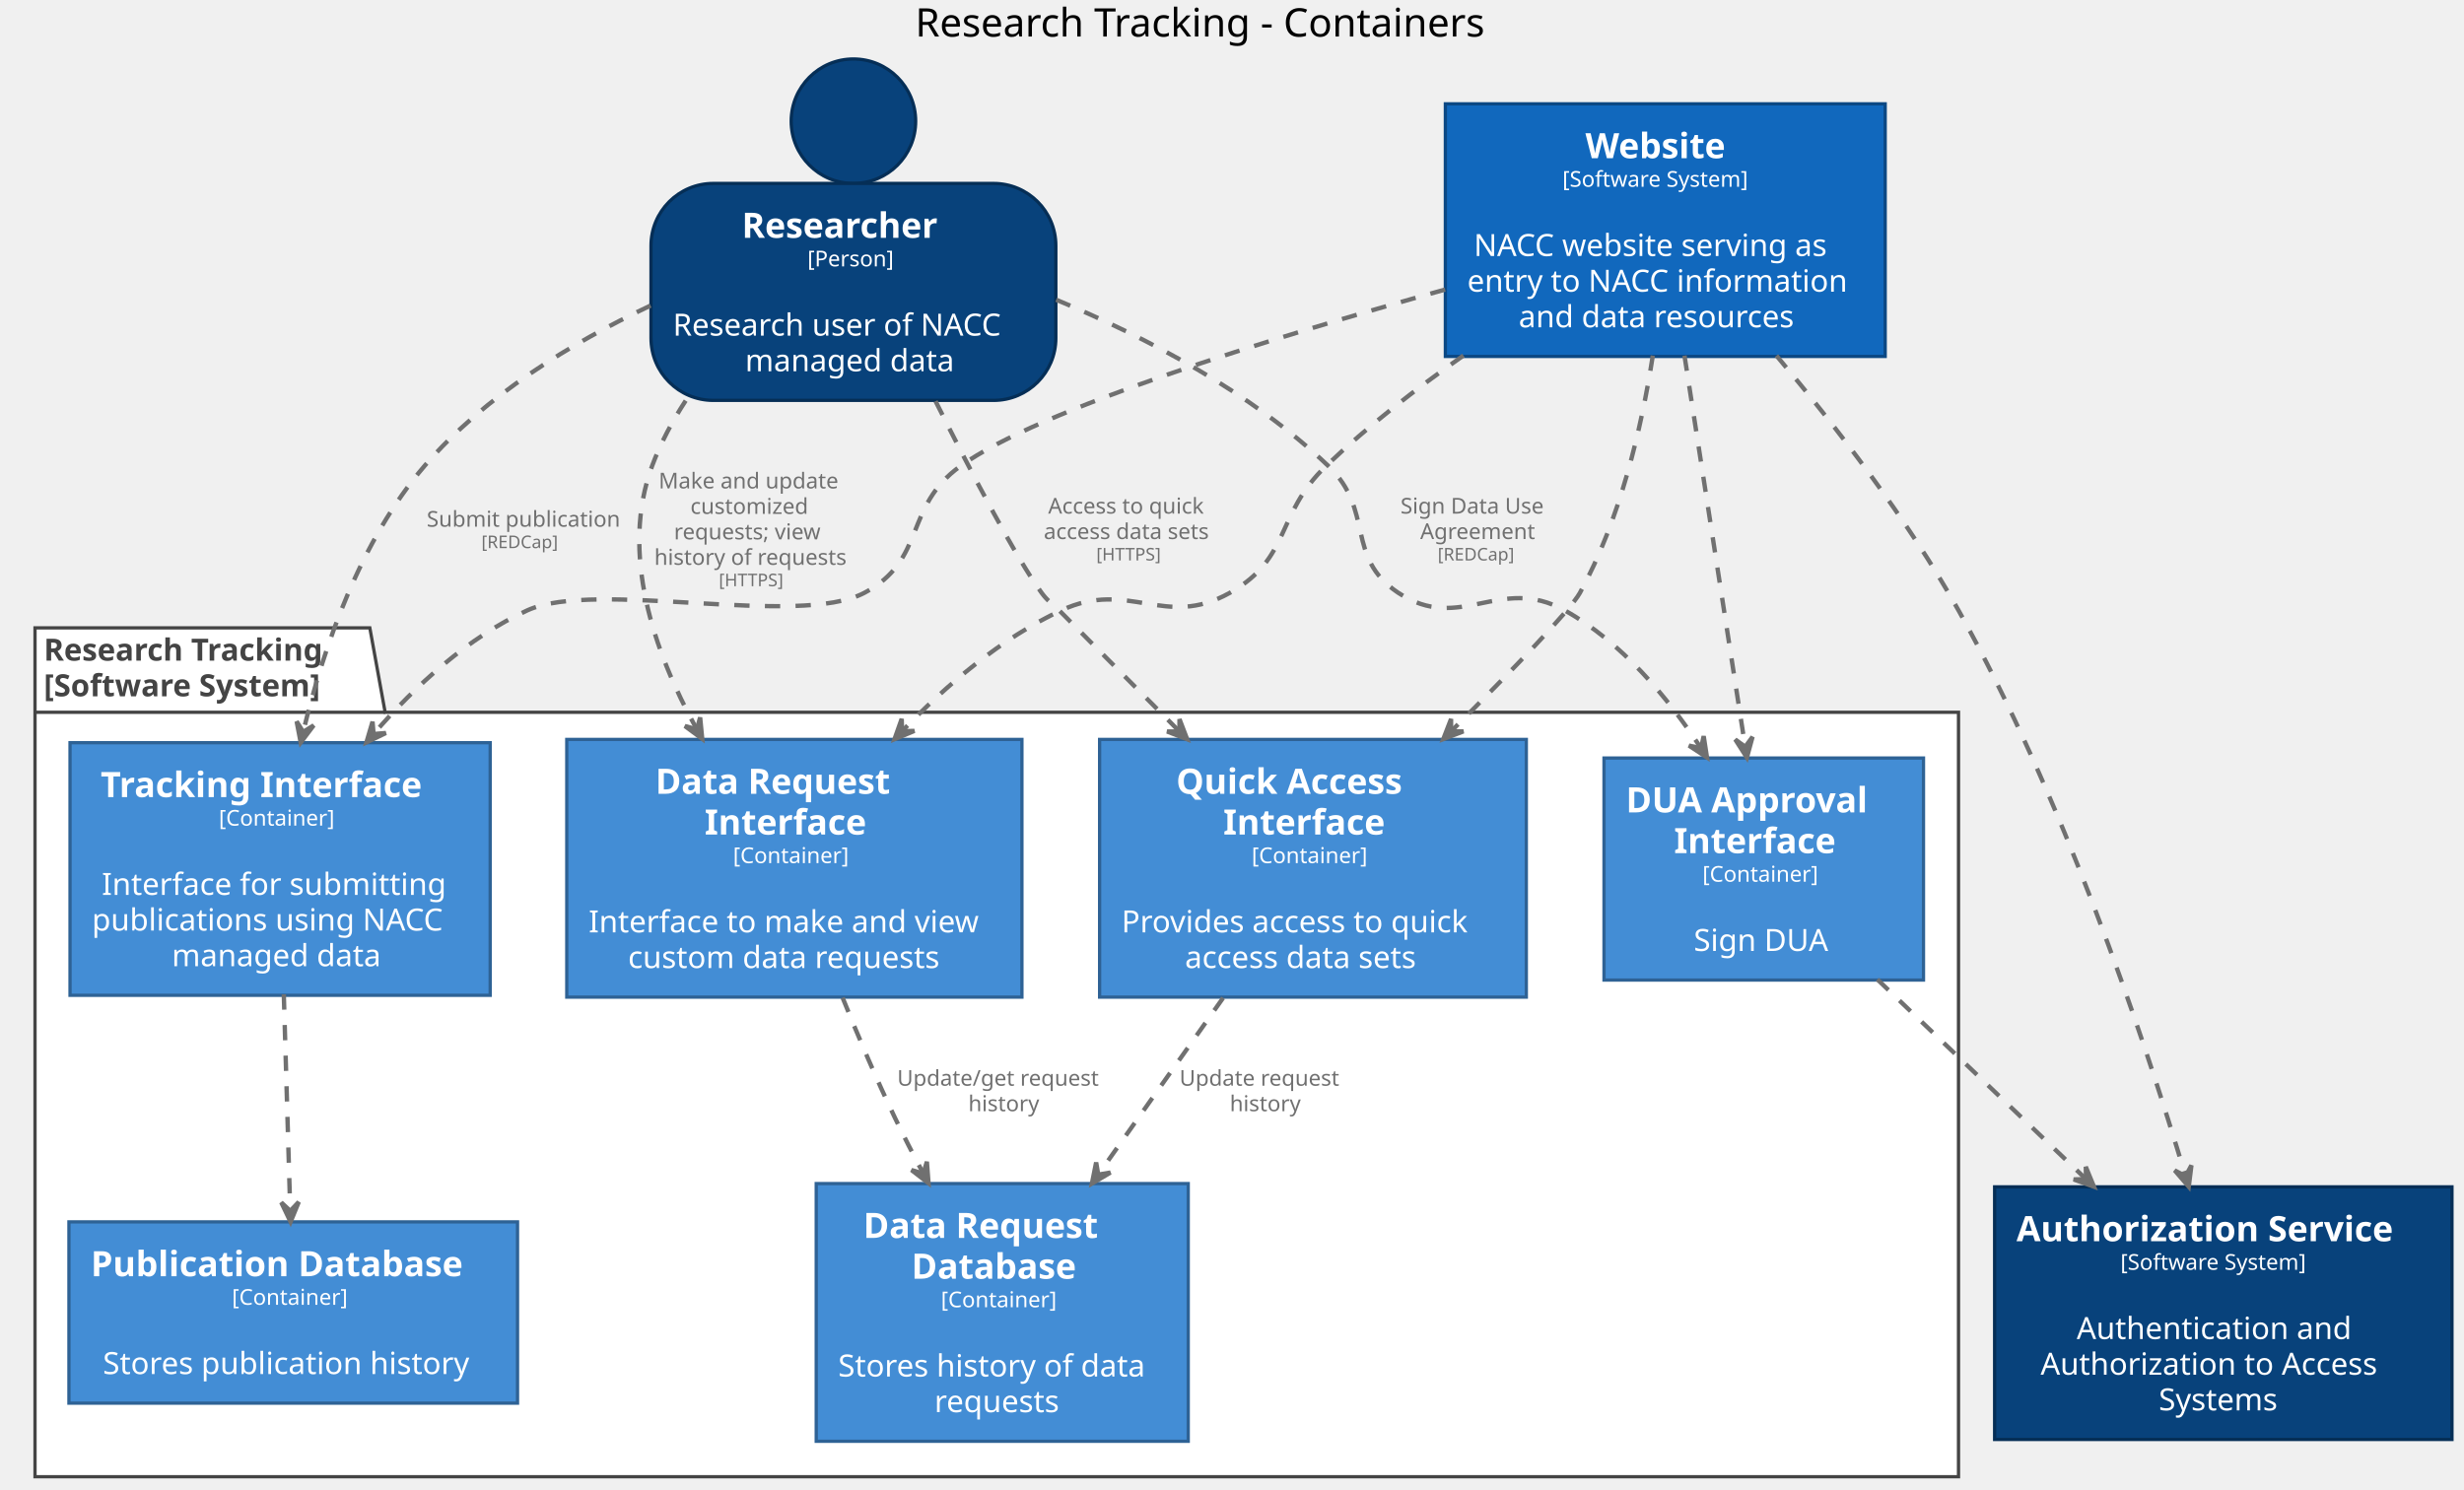
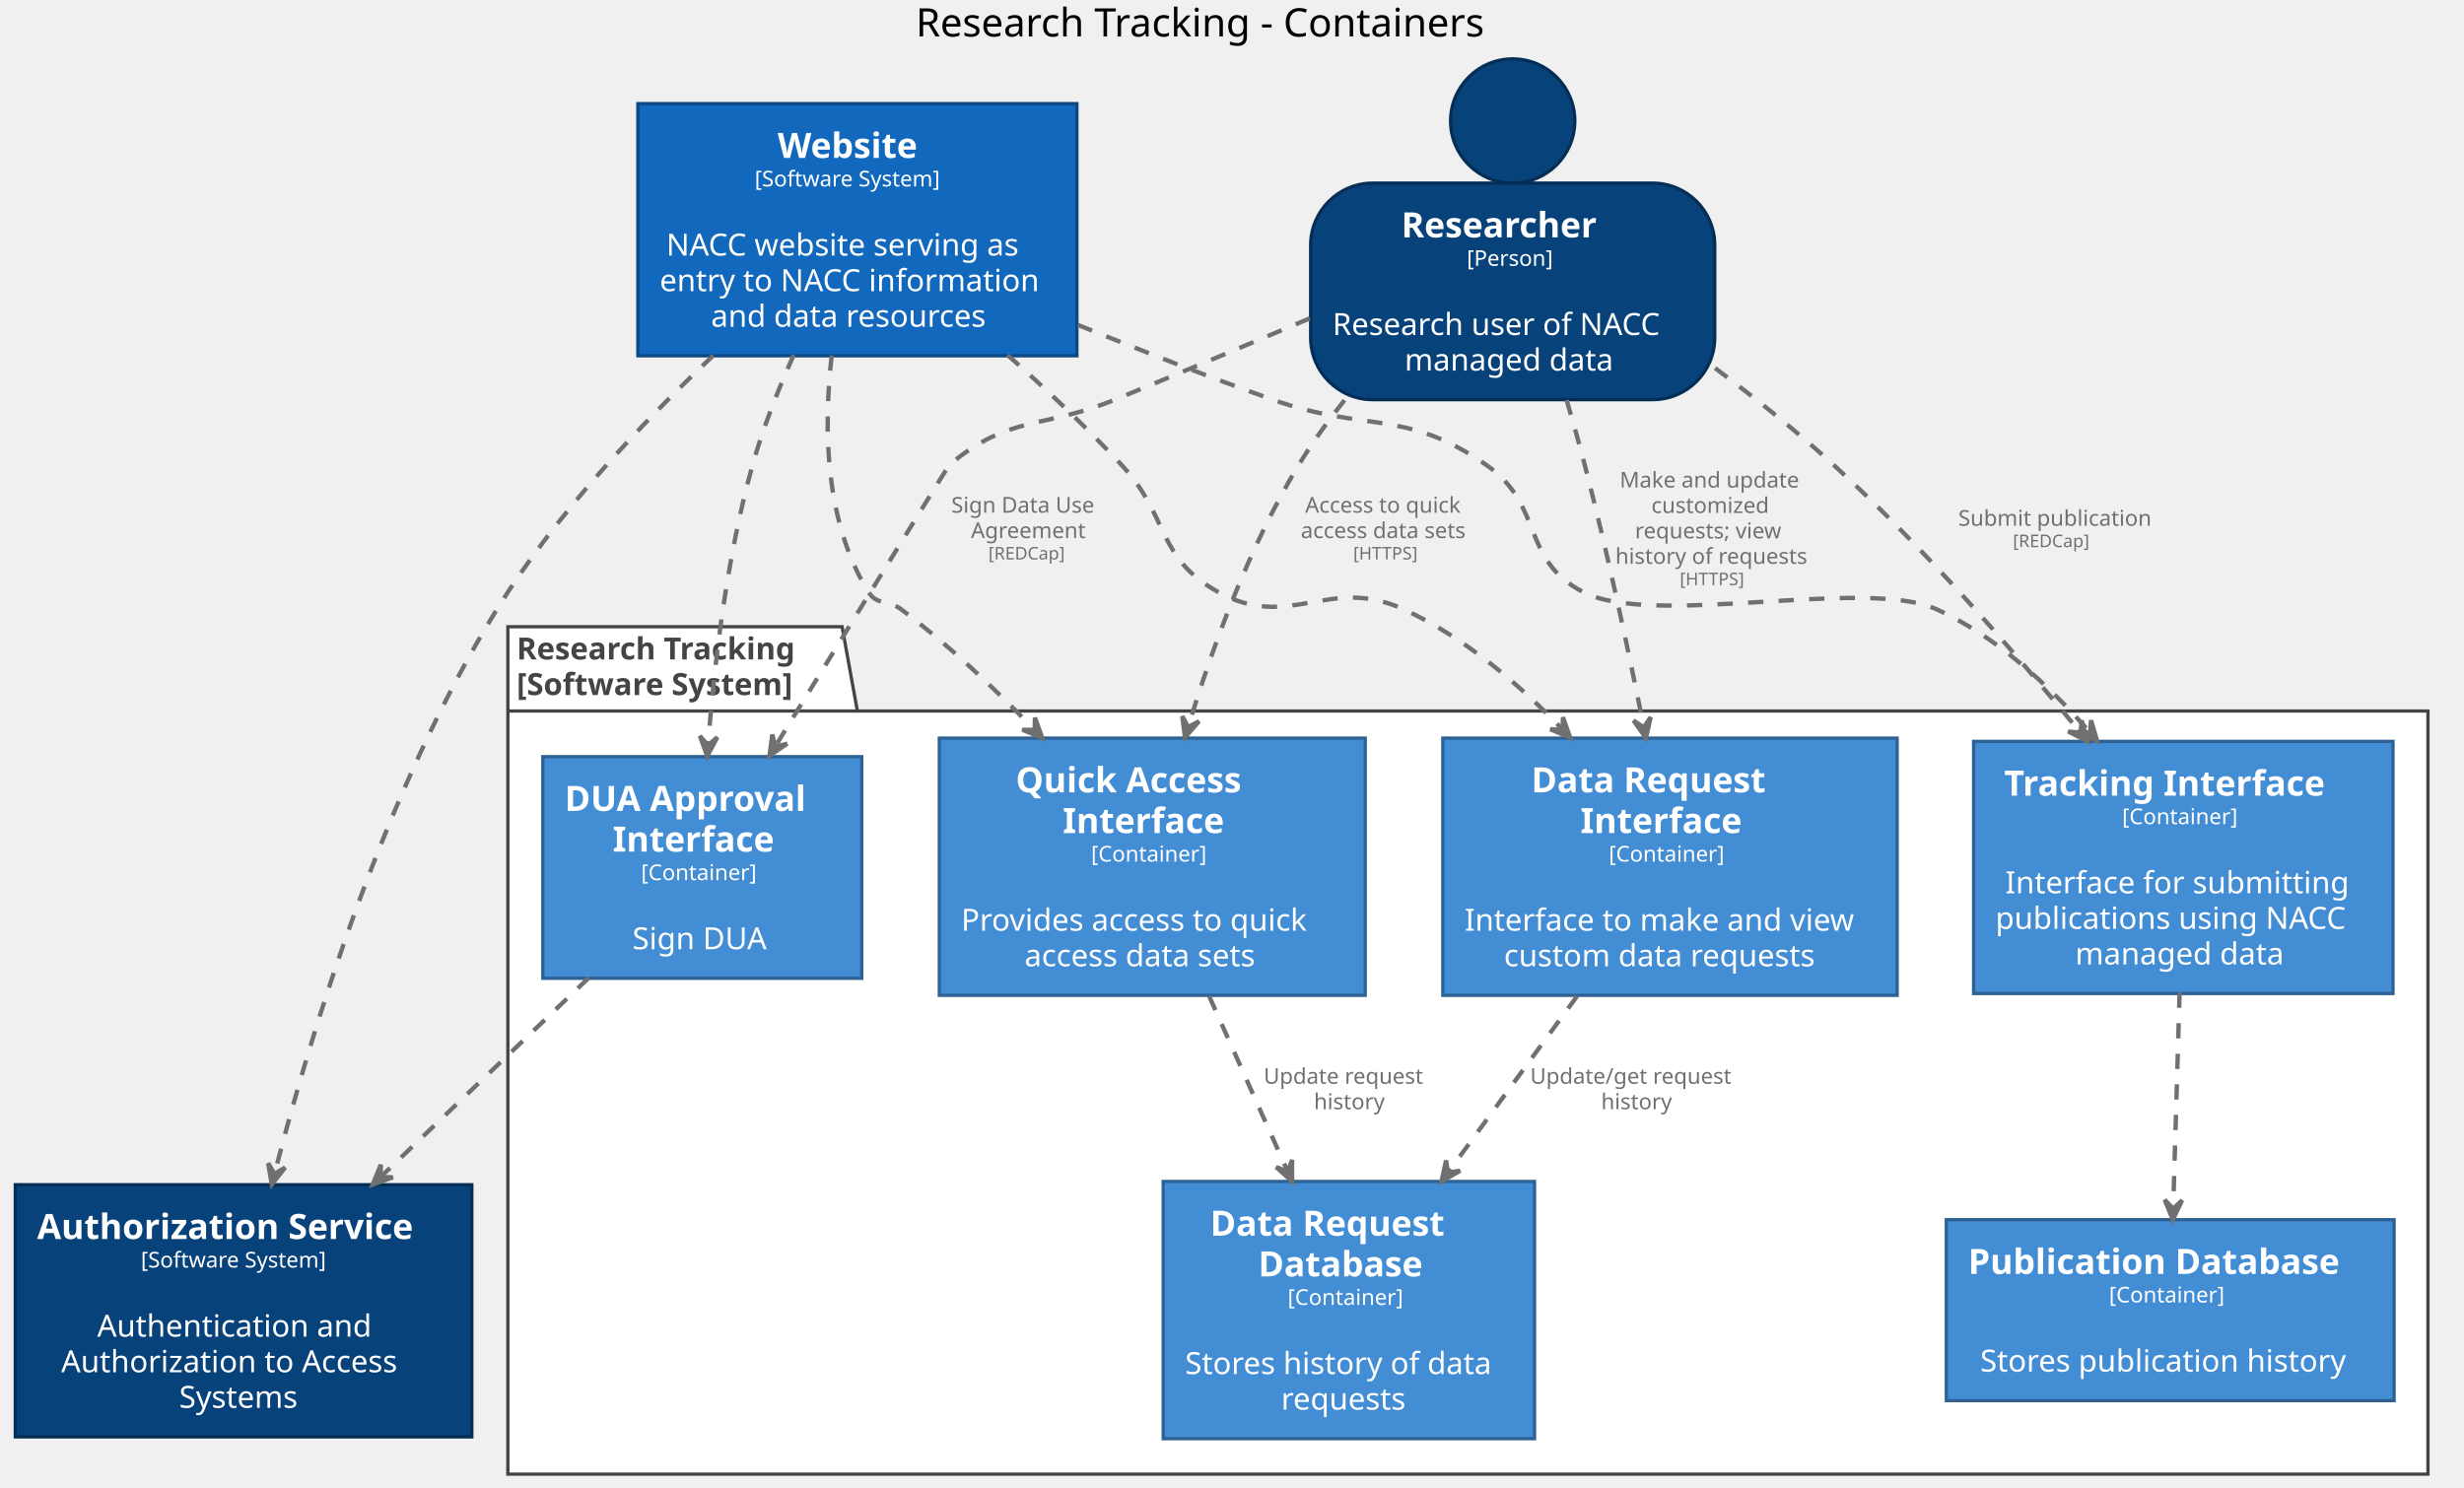
- <svg xmlns="http://www.w3.org/2000/svg" contentScriptType="application/ecmascript" contentStyleType="text/css" height="681px" preserveAspectRatio="none" style="width:1126px;height:681px;background:#FFFFFF;" version="1.1" viewBox="0 0 1126 681" width="1126px" zoomAndPan="magnify">
+ <svg xmlns="http://www.w3.org/2000/svg" contentScriptType="application/ecmascript" contentStyleType="text/css" height="681px" preserveAspectRatio="none" style="width:1128px;height:681px;background:#FFFFFF;" version="1.1" viewBox="0 0 1128 681" width="1128px" zoomAndPan="magnify">
  <defs />
  <g>
-     <text fill="#000000" font-family="sans-serif" font-size="18" lengthAdjust="spacing" textLength="277" x="418.25" y="16.708">Research Tracking - Containers</text>
-     <polygon fill="#FFFFFF" points="16,286.953,169,286.953,176,325.547,895,325.547,895,674.953,16,674.953,16,286.953" style="stroke:#444444;stroke-width:1.5;" />
-     <line style="stroke:#444444;stroke-width:1.5;" x1="16" x2="176" y1="325.547" y2="325.547" />
-     <text fill="#444444" font-family="sans-serif" font-size="14" font-weight="bold" lengthAdjust="spacing" textLength="147" x="20" y="301.948">Research Tracking</text>
-     <text fill="#444444" font-family="sans-serif" font-size="14" font-weight="bold" lengthAdjust="spacing" textLength="147" x="20" y="318.245">[Software System]</text>
-     <rect fill="#438DD5" height="117.781" style="stroke:#2E6295;stroke-width:1.5;" width="170" x="373" y="540.953" />
-     <text fill="#FFFFFF" font-family="sans-serif" font-size="16" font-weight="bold" lengthAdjust="spacing" textLength="121" x="394.5" y="565.805">Data Request</text>
-     <text fill="#FFFFFF" font-family="sans-serif" font-size="16" font-weight="bold" lengthAdjust="spacing" textLength="83" x="416.5" y="584.43">Database</text>
-     <text fill="#FFFFFF" font-family="sans-serif" font-size="10" lengthAdjust="spacing" textLength="56" x="430" y="597.485">[Container]</text>
-     <text fill="#FFFFFF" font-family="sans-serif" font-size="14" lengthAdjust="spacing" textLength="0" x="460" y="612.839" />
-     <text fill="#FFFFFF" font-family="sans-serif" font-size="14" lengthAdjust="spacing" textLength="146" x="383" y="629.136">Stores history of data</text>
-     <text fill="#FFFFFF" font-family="sans-serif" font-size="14" lengthAdjust="spacing" textLength="62" x="427" y="645.433">requests</text>
-     <rect fill="#438DD5" height="117.781" style="stroke:#2E6295;stroke-width:1.5;" width="208" x="259" y="337.953" />
-     <text fill="#FFFFFF" font-family="sans-serif" font-size="16" font-weight="bold" lengthAdjust="spacing" textLength="121" x="299.5" y="362.805">Data Request</text>
-     <text fill="#FFFFFF" font-family="sans-serif" font-size="16" font-weight="bold" lengthAdjust="spacing" textLength="82" x="322" y="381.43">Interface</text>
-     <text fill="#FFFFFF" font-family="sans-serif" font-size="10" lengthAdjust="spacing" textLength="56" x="335" y="394.485">[Container]</text>
-     <text fill="#FFFFFF" font-family="sans-serif" font-size="14" lengthAdjust="spacing" textLength="0" x="365" y="409.839" />
-     <text fill="#FFFFFF" font-family="sans-serif" font-size="14" lengthAdjust="spacing" textLength="184" x="269" y="426.136">Interface to make and view</text>
-     <text fill="#FFFFFF" font-family="sans-serif" font-size="14" lengthAdjust="spacing" textLength="152" x="287" y="442.433">custom data requests</text>
-     <rect fill="#438DD5" height="117.781" style="stroke:#2E6295;stroke-width:1.5;" width="195" x="502.5" y="337.953" />
-     <text fill="#FFFFFF" font-family="sans-serif" font-size="16" font-weight="bold" lengthAdjust="spacing" textLength="119" x="537.5" y="362.805">Quick Access</text>
-     <text fill="#FFFFFF" font-family="sans-serif" font-size="16" font-weight="bold" lengthAdjust="spacing" textLength="82" x="559" y="381.43">Interface</text>
-     <text fill="#FFFFFF" font-family="sans-serif" font-size="10" lengthAdjust="spacing" textLength="56" x="572" y="394.485">[Container]</text>
-     <text fill="#FFFFFF" font-family="sans-serif" font-size="14" lengthAdjust="spacing" textLength="0" x="602" y="409.839" />
-     <text fill="#FFFFFF" font-family="sans-serif" font-size="14" lengthAdjust="spacing" textLength="171" x="512.5" y="426.136">Provides access to quick</text>
-     <text fill="#FFFFFF" font-family="sans-serif" font-size="14" lengthAdjust="spacing" textLength="117" x="541.5" y="442.433">access data sets</text>
-     <rect fill="#438DD5" height="82.859" style="stroke:#2E6295;stroke-width:1.5;" width="205" x="31.5" y="558.453" />
-     <text fill="#FFFFFF" font-family="sans-serif" font-size="16" font-weight="bold" lengthAdjust="spacing" textLength="185" x="41.5" y="583.305">Publication Database</text>
-     <text fill="#FFFFFF" font-family="sans-serif" font-size="10" lengthAdjust="spacing" textLength="56" x="106" y="596.36">[Container]</text>
-     <text fill="#FFFFFF" font-family="sans-serif" font-size="14" lengthAdjust="spacing" textLength="0" x="136" y="611.714" />
-     <text fill="#FFFFFF" font-family="sans-serif" font-size="14" lengthAdjust="spacing" textLength="174" x="47" y="628.011">Stores publication history</text>
-     <rect fill="#438DD5" height="115.453" style="stroke:#2E6295;stroke-width:1.5;" width="192" x="32" y="339.453" />
-     <text fill="#FFFFFF" font-family="sans-serif" font-size="16" font-weight="bold" lengthAdjust="spacing" textLength="164" x="46" y="364.305">Tracking Interface</text>
-     <text fill="#FFFFFF" font-family="sans-serif" font-size="10" lengthAdjust="spacing" textLength="56" x="100" y="377.36">[Container]</text>
-     <text fill="#FFFFFF" font-family="sans-serif" font-size="14" lengthAdjust="spacing" textLength="0" x="130" y="392.714" />
-     <text fill="#FFFFFF" font-family="sans-serif" font-size="14" lengthAdjust="spacing" textLength="159" x="46.5" y="409.011">Interface for submitting</text>
-     <text fill="#FFFFFF" font-family="sans-serif" font-size="14" lengthAdjust="spacing" textLength="168" x="42" y="425.308">publications using NACC</text>
-     <text fill="#FFFFFF" font-family="sans-serif" font-size="14" lengthAdjust="spacing" textLength="99" x="78.5" y="441.604">managed data</text>
-     <rect fill="#438DD5" height="101.484" style="stroke:#2E6295;stroke-width:1.5;" width="146" x="733" y="346.453" />
-     <text fill="#FFFFFF" font-family="sans-serif" font-size="16" font-weight="bold" lengthAdjust="spacing" textLength="120" x="743" y="371.305">DUA Approval</text>
-     <text fill="#FFFFFF" font-family="sans-serif" font-size="16" font-weight="bold" lengthAdjust="spacing" textLength="82" x="765" y="389.93">Interface</text>
-     <text fill="#FFFFFF" font-family="sans-serif" font-size="10" lengthAdjust="spacing" textLength="56" x="778" y="402.985">[Container]</text>
-     <text fill="#FFFFFF" font-family="sans-serif" font-size="14" lengthAdjust="spacing" textLength="0" x="808" y="418.339" />
-     <text fill="#FFFFFF" font-family="sans-serif" font-size="14" lengthAdjust="spacing" textLength="64" x="774" y="434.636">Sign DUA</text>
-     <ellipse cx="390" cy="55.395" fill="#08427B" rx="28.442" ry="28.442" style="stroke:#052E56;stroke-width:1.5;" />
-     <rect fill="#08427B" height="99.156" rx="28.442" ry="28.442" style="stroke:#052E56;stroke-width:1.5;" width="185" x="297.5" y="83.838" />
-     <text fill="#FFFFFF" font-family="sans-serif" font-size="16" font-weight="bold" lengthAdjust="spacing" textLength="102" x="339" y="108.689">Researcher</text>
-     <text fill="#FFFFFF" font-family="sans-serif" font-size="10" lengthAdjust="spacing" textLength="42" x="369" y="121.745">[Person]</text>
-     <text fill="#FFFFFF" font-family="sans-serif" font-size="14" lengthAdjust="spacing" textLength="0" x="392" y="137.099" />
-     <text fill="#FFFFFF" font-family="sans-serif" font-size="14" lengthAdjust="spacing" textLength="161" x="307.5" y="153.395">Research user of NACC</text>
-     <text fill="#FFFFFF" font-family="sans-serif" font-size="14" lengthAdjust="spacing" textLength="99" x="340.5" y="169.692">managed data</text>
-     <rect fill="#1168BD" height="115.453" style="stroke:#0B4884;stroke-width:1.5;" width="201" x="660.5" y="47.453" />
-     <text fill="#FFFFFF" font-family="sans-serif" font-size="16" font-weight="bold" lengthAdjust="spacing" textLength="73" x="724.5" y="72.305">Website</text>
-     <text fill="#FFFFFF" font-family="sans-serif" font-size="10" lengthAdjust="spacing" textLength="94" x="714" y="85.36">[Software System]</text>
-     <text fill="#FFFFFF" font-family="sans-serif" font-size="14" lengthAdjust="spacing" textLength="0" x="763" y="100.714" />
-     <text fill="#FFFFFF" font-family="sans-serif" font-size="14" lengthAdjust="spacing" textLength="171" x="673.5" y="117.011">NACC website serving as</text>
-     <text fill="#FFFFFF" font-family="sans-serif" font-size="14" lengthAdjust="spacing" textLength="177" x="670.5" y="133.308">entry to NACC information</text>
-     <text fill="#FFFFFF" font-family="sans-serif" font-size="14" lengthAdjust="spacing" textLength="134" x="694" y="149.605">and data resources</text>
-     <rect fill="#08427B" height="115.453" style="stroke:#052E56;stroke-width:1.5;" width="209" x="911.5" y="542.453" />
-     <text fill="#FFFFFF" font-family="sans-serif" font-size="16" font-weight="bold" lengthAdjust="spacing" textLength="189" x="921.5" y="567.305">Authorization Service</text>
-     <text fill="#FFFFFF" font-family="sans-serif" font-size="10" lengthAdjust="spacing" textLength="94" x="969" y="580.36">[Software System]</text>
-     <text fill="#FFFFFF" font-family="sans-serif" font-size="14" lengthAdjust="spacing" textLength="0" x="1018" y="595.714" />
-     <text fill="#FFFFFF" font-family="sans-serif" font-size="14" lengthAdjust="spacing" textLength="130" x="949" y="612.011">Authentication and</text>
-     <text fill="#FFFFFF" font-family="sans-serif" font-size="14" lengthAdjust="spacing" textLength="163" x="932.5" y="628.308">Authorization to Access</text>
-     <text fill="#FFFFFF" font-family="sans-serif" font-size="14" lengthAdjust="spacing" textLength="59" x="986.5" y="644.605">Systems</text>
-     <path d="M660.38,132.343 C580,154.703 475.04,187.153 439,212.953 C412.69,231.783 423.6,255.813 395,270.953 C364.71,286.983 272.19,264.753 241,278.953 C213.78,291.353 189.74,313.513 170.91,335.243 " fill="none" id="Website-to-ResearchTracking.TrackingInterface" style="stroke:#707070;stroke-width:2.0;stroke-dasharray:7.0,7.0;" />
-     <polygon fill="#707070" points="167.46,339.293,176.337,335.027,170.699,335.484,170.242,329.845,167.46,339.293" style="stroke:#707070;stroke-width:2.0;" />
-     <text fill="#000000" font-family="sans-serif" font-size="10" lengthAdjust="spacing" textLength="0" x="443" y="245.735" />
-     <path d="M769.78,162.553 C777.8,214.193 789.56,290.003 797.49,341.083 " fill="none" id="Website-to-ResearchTracking.DUAApprovalInterface" style="stroke:#707070;stroke-width:2.0;stroke-dasharray:7.0,7.0;" />
-     <polygon fill="#707070" points="798.29,346.263,800.881,336.761,797.533,341.321,792.973,337.973,798.29,346.263" style="stroke:#707070;stroke-width:2.0;" />
-     <text fill="#000000" font-family="sans-serif" font-size="10" lengthAdjust="spacing" textLength="0" x="790" y="245.735" />
-     <path d="M297.29,139.663 C260.93,156.823 221.44,180.943 194,212.953 C164.55,247.313 147.85,295.833 138.62,334.283 " fill="none" id="Researcher-to-ResearchTracking.TrackingInterface" style="stroke:#707070;stroke-width:2.0;stroke-dasharray:7.0,7.0;" />
-     <polygon fill="#707070" points="137.42,339.393,143.353,331.532,138.552,334.523,135.561,329.721,137.42,339.393" style="stroke:#707070;stroke-width:2.0;" />
-     <text fill="#707070" font-family="sans-serif" font-size="10" lengthAdjust="spacing" textLength="89" x="195" y="240.735">Submit publication</text>
-     <text fill="#707070" font-family="sans-serif" font-size="8" lengthAdjust="spacing" textLength="39" x="220" y="250.519">[REDCap]</text>
-     <path d="M482.64,136.983 C524.32,154.393 571.91,179.443 607,212.953 C628.29,233.283 614.47,254.673 639,270.953 C667.3,289.733 685.31,262.453 715,278.953 C740.94,293.373 761.97,318.543 777.26,341.853 " fill="none" id="Researcher-to-ResearchTracking.DUAApprovalInterface" style="stroke:#707070;stroke-width:2.0;stroke-dasharray:7.0,7.0;" />
-     <polygon fill="#707070" points="780.05,346.183,778.548,336.45,777.346,341.977,771.818,340.776,780.05,346.183" style="stroke:#707070;stroke-width:2.0;" />
-     <text fill="#707070" font-family="sans-serif" font-size="10" lengthAdjust="spacing" textLength="70" x="640" y="234.735">Sign Data Use</text>
-     <text fill="#707070" font-family="sans-serif" font-size="10" lengthAdjust="spacing" textLength="55" x="649" y="246.376">Agreement</text>
-     <text fill="#707070" font-family="sans-serif" font-size="8" lengthAdjust="spacing" textLength="39" x="657" y="256.16">[REDCap]</text>
-     <path d="M313.34,183.133 C307.16,192.603 301.83,202.613 298,212.953 C283.25,252.733 298.71,297.633 318.24,332.993 " fill="none" id="Researcher-to-ResearchTracking.DataRequestInterface" style="stroke:#707070;stroke-width:2.0;stroke-dasharray:7.0,7.0;" />
-     <polygon fill="#707070" points="320.9,337.703,319.95,327.9,318.438,333.351,312.987,331.84,320.9,337.703" style="stroke:#707070;stroke-width:2.0;" />
-     <text fill="#707070" font-family="sans-serif" font-size="10" lengthAdjust="spacing" textLength="84" x="301" y="223.235">Make and update</text>
-     <text fill="#707070" font-family="sans-serif" font-size="10" lengthAdjust="spacing" textLength="55" x="315.5" y="234.876">customized</text>
-     <text fill="#707070" font-family="sans-serif" font-size="10" lengthAdjust="spacing" textLength="70" x="308" y="246.517">requests; view</text>
-     <text fill="#707070" font-family="sans-serif" font-size="10" lengthAdjust="spacing" textLength="91" x="299" y="258.157">history of requests</text>
-     <text fill="#707070" font-family="sans-serif" font-size="8" lengthAdjust="spacing" textLength="32" x="328.5" y="267.941">[HTTPS]</text>
-     <path d="M427.54,183.383 C445.09,218.403 464.58,255.393 476,270.953 C478.97,275.003 480.45,275.393 484,278.953 C501.88,296.913 521.28,316.453 539,334.333 " fill="none" id="Researcher-to-ResearchTracking.QuickAccessInterface" style="stroke:#707070;stroke-width:2.0;stroke-dasharray:7.0,7.0;" />
-     <polygon fill="#707070" points="542.52,337.883,539.003,328.684,538.992,334.341,533.335,334.329,542.52,337.883" style="stroke:#707070;stroke-width:2.0;" />
-     <text fill="#707070" font-family="sans-serif" font-size="10" lengthAdjust="spacing" textLength="73" x="479" y="234.735">Access to quick</text>
-     <text fill="#707070" font-family="sans-serif" font-size="10" lengthAdjust="spacing" textLength="80" x="477" y="246.376">access data sets</text>
-     <text fill="#707070" font-family="sans-serif" font-size="8" lengthAdjust="spacing" textLength="32" x="501" y="256.16">[HTTPS]</text>
-     <path d="M385.07,456.033 C392.26,473.853 400.57,493.383 409,510.953 C412.96,519.203 417.34,527.753 421.82,536.143 " fill="none" id="ResearchTracking.DataRequestInterface-to-ResearchTracking.DataRequestDatabase" style="stroke:#707070;stroke-width:2.0;stroke-dasharray:7.0,7.0;" />
-     <polygon fill="#707070" points="424.31,540.783,423.561,530.963,421.938,536.382,416.519,534.758,424.31,540.783" style="stroke:#707070;stroke-width:2.0;" />
-     <text fill="#707070" font-family="sans-serif" font-size="10" lengthAdjust="spacing" textLength="95" x="410" y="496.235">Update/get request</text>
-     <text fill="#707070" font-family="sans-serif" font-size="10" lengthAdjust="spacing" textLength="33" x="442.5" y="507.876">history</text>
-     <path d="M558.93,456.093 C541.05,481.403 520.06,511.103 501.87,536.853 " fill="none" id="ResearchTracking.QuickAccessInterface-to-ResearchTracking.DataRequestDatabase" style="stroke:#707070;stroke-width:2.0;stroke-dasharray:7.0,7.0;" />
-     <polygon fill="#707070" points="498.98,540.943,507.448,535.913,501.871,536.864,500.921,531.287,498.98,540.943" style="stroke:#707070;stroke-width:2.0;" />
-     <text fill="#707070" font-family="sans-serif" font-size="10" lengthAdjust="spacing" textLength="76" x="539" y="496.235">Update request</text>
-     <text fill="#707070" font-family="sans-serif" font-size="10" lengthAdjust="spacing" textLength="33" x="562" y="507.876">history</text>
-     <path d="M129.69,454.473 C130.62,485.633 131.76,523.803 132.63,553.093 " fill="none" id="ResearchTracking.TrackingInterface-to-ResearchTracking.PublicationDatabase" style="stroke:#707070;stroke-width:2.0;stroke-dasharray:7.0,7.0;" />
-     <polygon fill="#707070" points="132.79,558.453,136.531,549.343,132.647,553.455,128.535,549.571,132.79,558.453" style="stroke:#707070;stroke-width:2.0;" />
-     <text fill="#000000" font-family="sans-serif" font-size="10" lengthAdjust="spacing" textLength="0" x="136" y="502.235" />
-     <path d="M857.91,447.643 C886.74,475.233 922.81,509.763 953.22,538.863 " fill="none" id="ResearchTracking.DUAApprovalInterface-to-AuthorizationService" style="stroke:#707070;stroke-width:2.0;stroke-dasharray:7.0,7.0;" />
-     <polygon fill="#707070" points="956.9,542.383,953.161,533.272,953.287,538.927,947.631,539.053,956.9,542.383" style="stroke:#707070;stroke-width:2.0;" />
-     <text fill="#000000" font-family="sans-serif" font-size="10" lengthAdjust="spacing" textLength="0" x="927" y="502.235" />
-     <path d="M811.81,162.553 C839.05,194.963 871.71,237.353 895,278.953 C942.5,363.813 978.74,471.023 998.69,537.283 " fill="none" id="Website-to-AuthorizationService" style="stroke:#707070;stroke-width:2.0;stroke-dasharray:7.0,7.0;" />
-     <polygon fill="#707070" points="1000.21,542.373,1001.442,532.602,998.767,537.586,993.782,534.911,1000.21,542.373" style="stroke:#707070;stroke-width:2.0;" />
-     <text fill="#000000" font-family="sans-serif" font-size="10" lengthAdjust="spacing" textLength="0" x="975" y="400.735" />
-     <path d="M668.76,162.503 C647.13,177.643 624.91,194.873 606,212.953 C582.61,235.313 590.2,255.083 562,270.953 C532.02,287.833 516.22,264.483 485,278.953 C457.57,291.673 432.45,313.103 412.23,334.173 " fill="none" id="Website-to-ResearchTracking.DataRequestInterface" style="stroke:#707070;stroke-width:2.0;stroke-dasharray:7.0,7.0;" />
-     <polygon fill="#707070" points="408.77,337.833,417.866,334.058,412.212,334.206,412.063,328.551,408.77,337.833" style="stroke:#707070;stroke-width:2.0;" />
-     <text fill="#000000" font-family="sans-serif" font-size="10" lengthAdjust="spacing" textLength="0" x="610" y="245.735" />
-     <path d="M755.3,162.533 C750.13,195.723 740.36,237.553 722,270.953 C717.63,278.903 690.7,306.713 663.26,334.093 " fill="none" id="Website-to-ResearchTracking.QuickAccessInterface" style="stroke:#707070;stroke-width:2.0;stroke-dasharray:7.0,7.0;" />
-     <polygon fill="#707070" points="659.56,337.783,668.76,334.266,663.103,334.255,663.114,328.598,659.56,337.783" style="stroke:#707070;stroke-width:2.0;" />
-     <text fill="#000000" font-family="sans-serif" font-size="10" lengthAdjust="spacing" textLength="0" x="748" y="245.735" />
+     <text fill="#000000" font-family="sans-serif" font-size="18" lengthAdjust="spacing" textLength="277" x="419.25" y="16.708">Research Tracking - Containers</text>
+     <polygon fill="#FFFFFF" points="232.5,286.953,385.5,286.953,392.5,325.547,1111.5,325.547,1111.5,674.953,232.5,674.953,232.5,286.953" style="stroke:#444444;stroke-width:1.5;" />
+     <line style="stroke:#444444;stroke-width:1.5;" x1="232.5" x2="392.5" y1="325.547" y2="325.547" />
+     <text fill="#444444" font-family="sans-serif" font-size="14" font-weight="bold" lengthAdjust="spacing" textLength="147" x="236.5" y="301.948">Research Tracking</text>
+     <text fill="#444444" font-family="sans-serif" font-size="14" font-weight="bold" lengthAdjust="spacing" textLength="147" x="236.5" y="318.245">[Software System]</text>
+     <rect fill="#438DD5" height="117.781" style="stroke:#2E6295;stroke-width:1.5;" width="170" x="532.5" y="540.953" />
+     <text fill="#FFFFFF" font-family="sans-serif" font-size="16" font-weight="bold" lengthAdjust="spacing" textLength="121" x="554" y="565.805">Data Request</text>
+     <text fill="#FFFFFF" font-family="sans-serif" font-size="16" font-weight="bold" lengthAdjust="spacing" textLength="83" x="576" y="584.43">Database</text>
+     <text fill="#FFFFFF" font-family="sans-serif" font-size="10" lengthAdjust="spacing" textLength="56" x="589.5" y="597.485">[Container]</text>
+     <text fill="#FFFFFF" font-family="sans-serif" font-size="14" lengthAdjust="spacing" textLength="0" x="619.5" y="612.839" />
+     <text fill="#FFFFFF" font-family="sans-serif" font-size="14" lengthAdjust="spacing" textLength="146" x="542.5" y="629.136">Stores history of data</text>
+     <text fill="#FFFFFF" font-family="sans-serif" font-size="14" lengthAdjust="spacing" textLength="62" x="586.5" y="645.433">requests</text>
+     <rect fill="#438DD5" height="117.781" style="stroke:#2E6295;stroke-width:1.5;" width="208" x="660.5" y="337.953" />
+     <text fill="#FFFFFF" font-family="sans-serif" font-size="16" font-weight="bold" lengthAdjust="spacing" textLength="121" x="701" y="362.805">Data Request</text>
+     <text fill="#FFFFFF" font-family="sans-serif" font-size="16" font-weight="bold" lengthAdjust="spacing" textLength="82" x="723.5" y="381.43">Interface</text>
+     <text fill="#FFFFFF" font-family="sans-serif" font-size="10" lengthAdjust="spacing" textLength="56" x="736.5" y="394.485">[Container]</text>
+     <text fill="#FFFFFF" font-family="sans-serif" font-size="14" lengthAdjust="spacing" textLength="0" x="766.5" y="409.839" />
+     <text fill="#FFFFFF" font-family="sans-serif" font-size="14" lengthAdjust="spacing" textLength="184" x="670.5" y="426.136">Interface to make and view</text>
+     <text fill="#FFFFFF" font-family="sans-serif" font-size="14" lengthAdjust="spacing" textLength="152" x="688.5" y="442.433">custom data requests</text>
+     <rect fill="#438DD5" height="117.781" style="stroke:#2E6295;stroke-width:1.5;" width="195" x="430" y="337.953" />
+     <text fill="#FFFFFF" font-family="sans-serif" font-size="16" font-weight="bold" lengthAdjust="spacing" textLength="119" x="465" y="362.805">Quick Access</text>
+     <text fill="#FFFFFF" font-family="sans-serif" font-size="16" font-weight="bold" lengthAdjust="spacing" textLength="82" x="486.5" y="381.43">Interface</text>
+     <text fill="#FFFFFF" font-family="sans-serif" font-size="10" lengthAdjust="spacing" textLength="56" x="499.5" y="394.485">[Container]</text>
+     <text fill="#FFFFFF" font-family="sans-serif" font-size="14" lengthAdjust="spacing" textLength="0" x="529.5" y="409.839" />
+     <text fill="#FFFFFF" font-family="sans-serif" font-size="14" lengthAdjust="spacing" textLength="171" x="440" y="426.136">Provides access to quick</text>
+     <text fill="#FFFFFF" font-family="sans-serif" font-size="14" lengthAdjust="spacing" textLength="117" x="469" y="442.433">access data sets</text>
+     <rect fill="#438DD5" height="82.859" style="stroke:#2E6295;stroke-width:1.5;" width="205" x="891" y="558.453" />
+     <text fill="#FFFFFF" font-family="sans-serif" font-size="16" font-weight="bold" lengthAdjust="spacing" textLength="185" x="901" y="583.305">Publication Database</text>
+     <text fill="#FFFFFF" font-family="sans-serif" font-size="10" lengthAdjust="spacing" textLength="56" x="965.5" y="596.36">[Container]</text>
+     <text fill="#FFFFFF" font-family="sans-serif" font-size="14" lengthAdjust="spacing" textLength="0" x="995.5" y="611.714" />
+     <text fill="#FFFFFF" font-family="sans-serif" font-size="14" lengthAdjust="spacing" textLength="174" x="906.5" y="628.011">Stores publication history</text>
+     <rect fill="#438DD5" height="115.453" style="stroke:#2E6295;stroke-width:1.5;" width="192" x="903.5" y="339.453" />
+     <text fill="#FFFFFF" font-family="sans-serif" font-size="16" font-weight="bold" lengthAdjust="spacing" textLength="164" x="917.5" y="364.305">Tracking Interface</text>
+     <text fill="#FFFFFF" font-family="sans-serif" font-size="10" lengthAdjust="spacing" textLength="56" x="971.5" y="377.36">[Container]</text>
+     <text fill="#FFFFFF" font-family="sans-serif" font-size="14" lengthAdjust="spacing" textLength="0" x="1001.5" y="392.714" />
+     <text fill="#FFFFFF" font-family="sans-serif" font-size="14" lengthAdjust="spacing" textLength="159" x="918" y="409.011">Interface for submitting</text>
+     <text fill="#FFFFFF" font-family="sans-serif" font-size="14" lengthAdjust="spacing" textLength="168" x="913.5" y="425.308">publications using NACC</text>
+     <text fill="#FFFFFF" font-family="sans-serif" font-size="14" lengthAdjust="spacing" textLength="99" x="950" y="441.604">managed data</text>
+     <rect fill="#438DD5" height="101.484" style="stroke:#2E6295;stroke-width:1.5;" width="146" x="248.5" y="346.453" />
+     <text fill="#FFFFFF" font-family="sans-serif" font-size="16" font-weight="bold" lengthAdjust="spacing" textLength="120" x="258.5" y="371.305">DUA Approval</text>
+     <text fill="#FFFFFF" font-family="sans-serif" font-size="16" font-weight="bold" lengthAdjust="spacing" textLength="82" x="280.5" y="389.93">Interface</text>
+     <text fill="#FFFFFF" font-family="sans-serif" font-size="10" lengthAdjust="spacing" textLength="56" x="293.5" y="402.985">[Container]</text>
+     <text fill="#FFFFFF" font-family="sans-serif" font-size="14" lengthAdjust="spacing" textLength="0" x="323.5" y="418.339" />
+     <text fill="#FFFFFF" font-family="sans-serif" font-size="14" lengthAdjust="spacing" textLength="64" x="289.5" y="434.636">Sign DUA</text>
+     <rect fill="#1168BD" height="115.453" style="stroke:#0B4884;stroke-width:1.5;" width="201" x="292" y="47.453" />
+     <text fill="#FFFFFF" font-family="sans-serif" font-size="16" font-weight="bold" lengthAdjust="spacing" textLength="73" x="356" y="72.305">Website</text>
+     <text fill="#FFFFFF" font-family="sans-serif" font-size="10" lengthAdjust="spacing" textLength="94" x="345.5" y="85.36">[Software System]</text>
+     <text fill="#FFFFFF" font-family="sans-serif" font-size="14" lengthAdjust="spacing" textLength="0" x="394.5" y="100.714" />
+     <text fill="#FFFFFF" font-family="sans-serif" font-size="14" lengthAdjust="spacing" textLength="171" x="305" y="117.011">NACC website serving as</text>
+     <text fill="#FFFFFF" font-family="sans-serif" font-size="14" lengthAdjust="spacing" textLength="177" x="302" y="133.308">entry to NACC information</text>
+     <text fill="#FFFFFF" font-family="sans-serif" font-size="14" lengthAdjust="spacing" textLength="134" x="325.5" y="149.605">and data resources</text>
+     <rect fill="#08427B" height="115.453" style="stroke:#052E56;stroke-width:1.5;" width="209" x="7" y="542.453" />
+     <text fill="#FFFFFF" font-family="sans-serif" font-size="16" font-weight="bold" lengthAdjust="spacing" textLength="189" x="17" y="567.305">Authorization Service</text>
+     <text fill="#FFFFFF" font-family="sans-serif" font-size="10" lengthAdjust="spacing" textLength="94" x="64.5" y="580.36">[Software System]</text>
+     <text fill="#FFFFFF" font-family="sans-serif" font-size="14" lengthAdjust="spacing" textLength="0" x="113.5" y="595.714" />
+     <text fill="#FFFFFF" font-family="sans-serif" font-size="14" lengthAdjust="spacing" textLength="130" x="44.5" y="612.011">Authentication and</text>
+     <text fill="#FFFFFF" font-family="sans-serif" font-size="14" lengthAdjust="spacing" textLength="163" x="28" y="628.308">Authorization to Access</text>
+     <text fill="#FFFFFF" font-family="sans-serif" font-size="14" lengthAdjust="spacing" textLength="59" x="82" y="644.605">Systems</text>
+     <ellipse cx="692.5" cy="55.395" fill="#08427B" rx="28.442" ry="28.442" style="stroke:#052E56;stroke-width:1.5;" />
+     <rect fill="#08427B" height="99.156" rx="28.442" ry="28.442" style="stroke:#052E56;stroke-width:1.5;" width="185" x="600" y="83.838" />
+     <text fill="#FFFFFF" font-family="sans-serif" font-size="16" font-weight="bold" lengthAdjust="spacing" textLength="102" x="641.5" y="108.689">Researcher</text>
+     <text fill="#FFFFFF" font-family="sans-serif" font-size="10" lengthAdjust="spacing" textLength="42" x="671.5" y="121.745">[Person]</text>
+     <text fill="#FFFFFF" font-family="sans-serif" font-size="14" lengthAdjust="spacing" textLength="0" x="694.5" y="137.099" />
+     <text fill="#FFFFFF" font-family="sans-serif" font-size="14" lengthAdjust="spacing" textLength="161" x="610" y="153.395">Research user of NACC</text>
+     <text fill="#FFFFFF" font-family="sans-serif" font-size="14" lengthAdjust="spacing" textLength="99" x="643" y="169.692">managed data</text>
+     <path d="M493.43,148.773 C522.03,160.383 553.32,172.593 582.5,182.953 C625.43,198.193 643.15,186.883 680.5,212.953 C707.03,231.473 695.88,255.853 724.5,270.953 C756.38,287.773 853.68,264.053 886.5,278.953 C913.73,291.313 937.77,313.473 956.6,335.203 " fill="none" id="Website-to-ResearchTracking.TrackingInterface" style="stroke:#707070;stroke-width:2.0;stroke-dasharray:7.0,7.0;" />
+     <polygon fill="#707070" points="960.06,339.253,957.26,329.81,956.814,335.45,951.175,335.004,960.06,339.253" style="stroke:#707070;stroke-width:2.0;" />
+     <text fill="#000000" font-family="sans-serif" font-size="10" lengthAdjust="spacing" textLength="0" x="728.5" y="245.735" />
+     <path d="M363.36,162.533 C356.2,178.483 349.23,196.093 344.5,212.953 C332.72,254.973 326.96,304.123 324.16,340.903 " fill="none" id="Website-to-ResearchTracking.DUAApprovalInterface" style="stroke:#707070;stroke-width:2.0;stroke-dasharray:7.0,7.0;" />
+     <polygon fill="#707070" points="323.76,346.233,328.393,337.542,324.117,341.246,320.413,336.97,323.76,346.233" style="stroke:#707070;stroke-width:2.0;" />
+     <text fill="#000000" font-family="sans-serif" font-size="10" lengthAdjust="spacing" textLength="0" x="348.5" y="245.735" />
+     <path d="M785.16,168.553 C803.76,182.443 822.73,197.613 839.5,212.953 C880.67,250.603 921.98,298.163 952.31,335.353 " fill="none" id="Researcher-to-ResearchTracking.TrackingInterface" style="stroke:#707070;stroke-width:2.0;stroke-dasharray:7.0,7.0;" />
+     <polygon fill="#707070" points="955.58,339.383,952.992,329.88,952.42,335.508,946.792,334.936,955.58,339.383" style="stroke:#707070;stroke-width:2.0;" />
+     <text fill="#707070" font-family="sans-serif" font-size="10" lengthAdjust="spacing" textLength="89" x="896.5" y="240.735">Submit publication</text>
+     <text fill="#707070" font-family="sans-serif" font-size="8" lengthAdjust="spacing" textLength="39" x="921.5" y="250.519">[REDCap]</text>
+     <path d="M599.63,145.763 C571.09,157.853 539.56,171.073 510.5,182.953 C476.89,196.693 462.35,189.653 434.5,212.953 C434.13,213.263 388.2,287.733 355.01,341.573 " fill="none" id="Researcher-to-ResearchTracking.DUAApprovalInterface" style="stroke:#707070;stroke-width:2.0;stroke-dasharray:7.0,7.0;" />
+     <polygon fill="#707070" points="352.24,346.063,360.372,340.507,354.867,341.809,353.565,336.304,352.24,346.063" style="stroke:#707070;stroke-width:2.0;" />
+     <text fill="#707070" font-family="sans-serif" font-size="10" lengthAdjust="spacing" textLength="70" x="435.5" y="234.735">Sign Data Use</text>
+     <text fill="#707070" font-family="sans-serif" font-size="10" lengthAdjust="spacing" textLength="55" x="444.5" y="246.376">Agreement</text>
+     <text fill="#707070" font-family="sans-serif" font-size="8" lengthAdjust="spacing" textLength="39" x="452.5" y="256.16">[REDCap]</text>
+     <path d="M717.2,183.153 C720.14,193.143 722.98,203.263 725.5,212.953 C735.79,252.503 745.39,297.383 752.49,332.793 " fill="none" id="Researcher-to-ResearchTracking.DataRequestInterface" style="stroke:#707070;stroke-width:2.0;stroke-dasharray:7.0,7.0;" />
+     <polygon fill="#707070" points="753.51,337.953,755.657,328.341,752.524,333.051,747.814,329.919,753.51,337.953" style="stroke:#707070;stroke-width:2.0;" />
+     <text fill="#707070" font-family="sans-serif" font-size="10" lengthAdjust="spacing" textLength="84" x="741.5" y="223.235">Make and update</text>
+     <text fill="#707070" font-family="sans-serif" font-size="10" lengthAdjust="spacing" textLength="55" x="756" y="234.876">customized</text>
+     <text fill="#707070" font-family="sans-serif" font-size="10" lengthAdjust="spacing" textLength="70" x="748.5" y="246.517">requests; view</text>
+     <text fill="#707070" font-family="sans-serif" font-size="10" lengthAdjust="spacing" textLength="91" x="739.5" y="258.157">history of requests</text>
+     <text fill="#707070" font-family="sans-serif" font-size="8" lengthAdjust="spacing" textLength="32" x="769" y="267.941">[HTTPS]</text>
+     <path d="M615.49,183.233 C607.85,192.823 600.65,202.833 594.5,212.953 C571.88,250.163 555.06,296.223 543.94,332.823 " fill="none" id="Researcher-to-ResearchTracking.QuickAccessInterface" style="stroke:#707070;stroke-width:2.0;stroke-dasharray:7.0,7.0;" />
+     <polygon fill="#707070" points="542.48,337.693,548.908,330.231,543.923,332.906,541.248,327.922,542.48,337.693" style="stroke:#707070;stroke-width:2.0;" />
+     <text fill="#707070" font-family="sans-serif" font-size="10" lengthAdjust="spacing" textLength="73" x="597.5" y="234.735">Access to quick</text>
+     <text fill="#707070" font-family="sans-serif" font-size="10" lengthAdjust="spacing" textLength="80" x="595.5" y="246.376">access data sets</text>
+     <text fill="#707070" font-family="sans-serif" font-size="8" lengthAdjust="spacing" textLength="32" x="619.5" y="256.16">[HTTPS]</text>
+     <path d="M721.98,456.093 C703.47,481.403 681.75,511.103 662.92,536.853 " fill="none" id="ResearchTracking.DataRequestInterface-to-ResearchTracking.DataRequestDatabase" style="stroke:#707070;stroke-width:2.0;stroke-dasharray:7.0,7.0;" />
+     <polygon fill="#707070" points="659.92,540.943,668.462,536.04,662.872,536.908,662.005,531.317,659.92,540.943" style="stroke:#707070;stroke-width:2.0;" />
+     <text fill="#707070" font-family="sans-serif" font-size="10" lengthAdjust="spacing" textLength="95" x="700.5" y="496.235">Update/get request</text>
+     <text fill="#707070" font-family="sans-serif" font-size="10" lengthAdjust="spacing" textLength="33" x="733" y="507.876">history</text>
+     <path d="M553.53,456.093 C564.77,481.193 577.95,510.613 589.41,536.213 " fill="none" id="ResearchTracking.QuickAccessInterface-to-ResearchTracking.DataRequestDatabase" style="stroke:#707070;stroke-width:2.0;stroke-dasharray:7.0,7.0;" />
+     <polygon fill="#707070" points="591.53,540.943,591.499,531.094,589.485,536.381,584.198,534.367,591.53,540.943" style="stroke:#707070;stroke-width:2.0;" />
+     <text fill="#707070" font-family="sans-serif" font-size="10" lengthAdjust="spacing" textLength="76" x="578.5" y="496.235">Update request</text>
+     <text fill="#707070" font-family="sans-serif" font-size="10" lengthAdjust="spacing" textLength="33" x="601.5" y="507.876">history</text>
+     <path d="M997.81,454.473 C996.88,485.633 995.74,523.803 994.87,553.093 " fill="none" id="ResearchTracking.TrackingInterface-to-ResearchTracking.PublicationDatabase" style="stroke:#707070;stroke-width:2.0;stroke-dasharray:7.0,7.0;" />
+     <polygon fill="#707070" points="994.71,558.453,998.965,549.571,994.853,553.455,990.969,549.343,994.71,558.453" style="stroke:#707070;stroke-width:2.0;" />
+     <text fill="#000000" font-family="sans-serif" font-size="10" lengthAdjust="spacing" textLength="0" x="1000.5" y="502.235" />
+     <path d="M269.59,447.643 C240.76,475.233 204.69,509.763 174.28,538.863 " fill="none" id="ResearchTracking.DUAApprovalInterface-to-AuthorizationService" style="stroke:#707070;stroke-width:2.0;stroke-dasharray:7.0,7.0;" />
+     <polygon fill="#707070" points="170.6,542.383,179.869,539.053,174.213,538.927,174.339,533.272,170.6,542.383" style="stroke:#707070;stroke-width:2.0;" />
+     <text fill="#000000" font-family="sans-serif" font-size="10" lengthAdjust="spacing" textLength="0" x="232.5" y="502.235" />
+     <path d="M326.53,162.763 C293.21,194.263 254.28,235.733 227.5,278.953 C176.31,361.563 143.02,470.103 125.75,537.163 " fill="none" id="Website-to-AuthorizationService" style="stroke:#707070;stroke-width:2.0;stroke-dasharray:7.0,7.0;" />
+     <polygon fill="#707070" points="124.43,542.313,130.52,534.573,125.659,537.467,122.766,532.606,124.43,542.313" style="stroke:#707070;stroke-width:2.0;" />
+     <text fill="#000000" font-family="sans-serif" font-size="10" lengthAdjust="spacing" textLength="0" x="231.5" y="400.735" />
+     <path d="M461.27,162.563 C478.95,178.223 497.48,195.683 513.5,212.953 C535.5,236.673 529.23,255.223 557.5,270.953 C590.66,289.403 608,263.163 642.5,278.953 C670,291.533 695.12,312.943 715.33,334.033 " fill="none" id="Website-to-ResearchTracking.DataRequestInterface" style="stroke:#707070;stroke-width:2.0;stroke-dasharray:7.0,7.0;" />
+     <polygon fill="#707070" points="718.79,337.693,715.515,328.405,715.356,334.059,709.701,333.9,718.79,337.693" style="stroke:#707070;stroke-width:2.0;" />
+     <text fill="#000000" font-family="sans-serif" font-size="10" lengthAdjust="spacing" textLength="0" x="561.5" y="245.735" />
+     <path d="M380.75,162.743 C376.85,196.593 377.7,239.053 397.5,270.953 C401.48,277.373 406.45,274.433 412.5,278.953 C433.99,295.023 455.24,315.113 473.52,334.083 " fill="none" id="Website-to-ResearchTracking.QuickAccessInterface" style="stroke:#707070;stroke-width:2.0;stroke-dasharray:7.0,7.0;" />
+     <polygon fill="#707070" points="477.13,337.863,473.8,328.594,473.674,334.25,468.018,334.124,477.13,337.863" style="stroke:#707070;stroke-width:2.0;" />
+     <text fill="#000000" font-family="sans-serif" font-size="10" lengthAdjust="spacing" textLength="0" x="401.5" y="245.735" />
  </g>
</svg>
